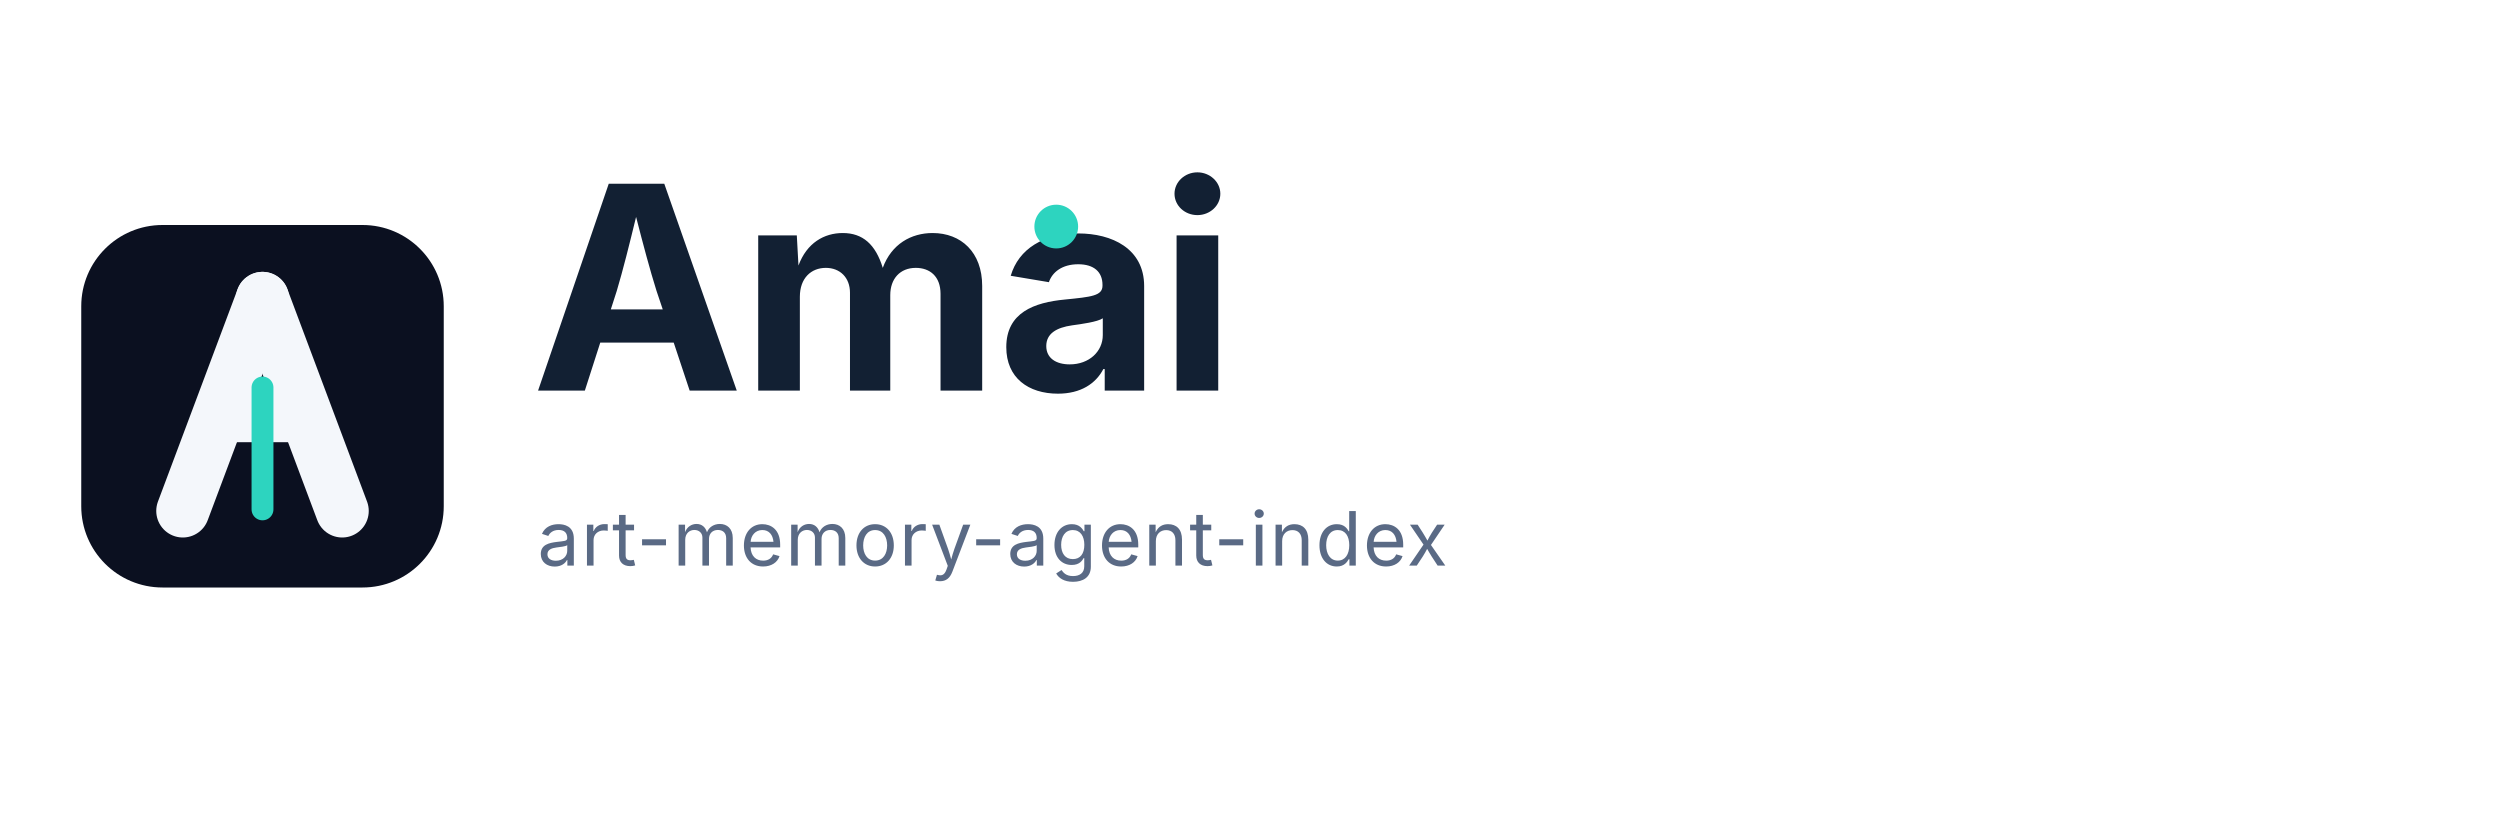
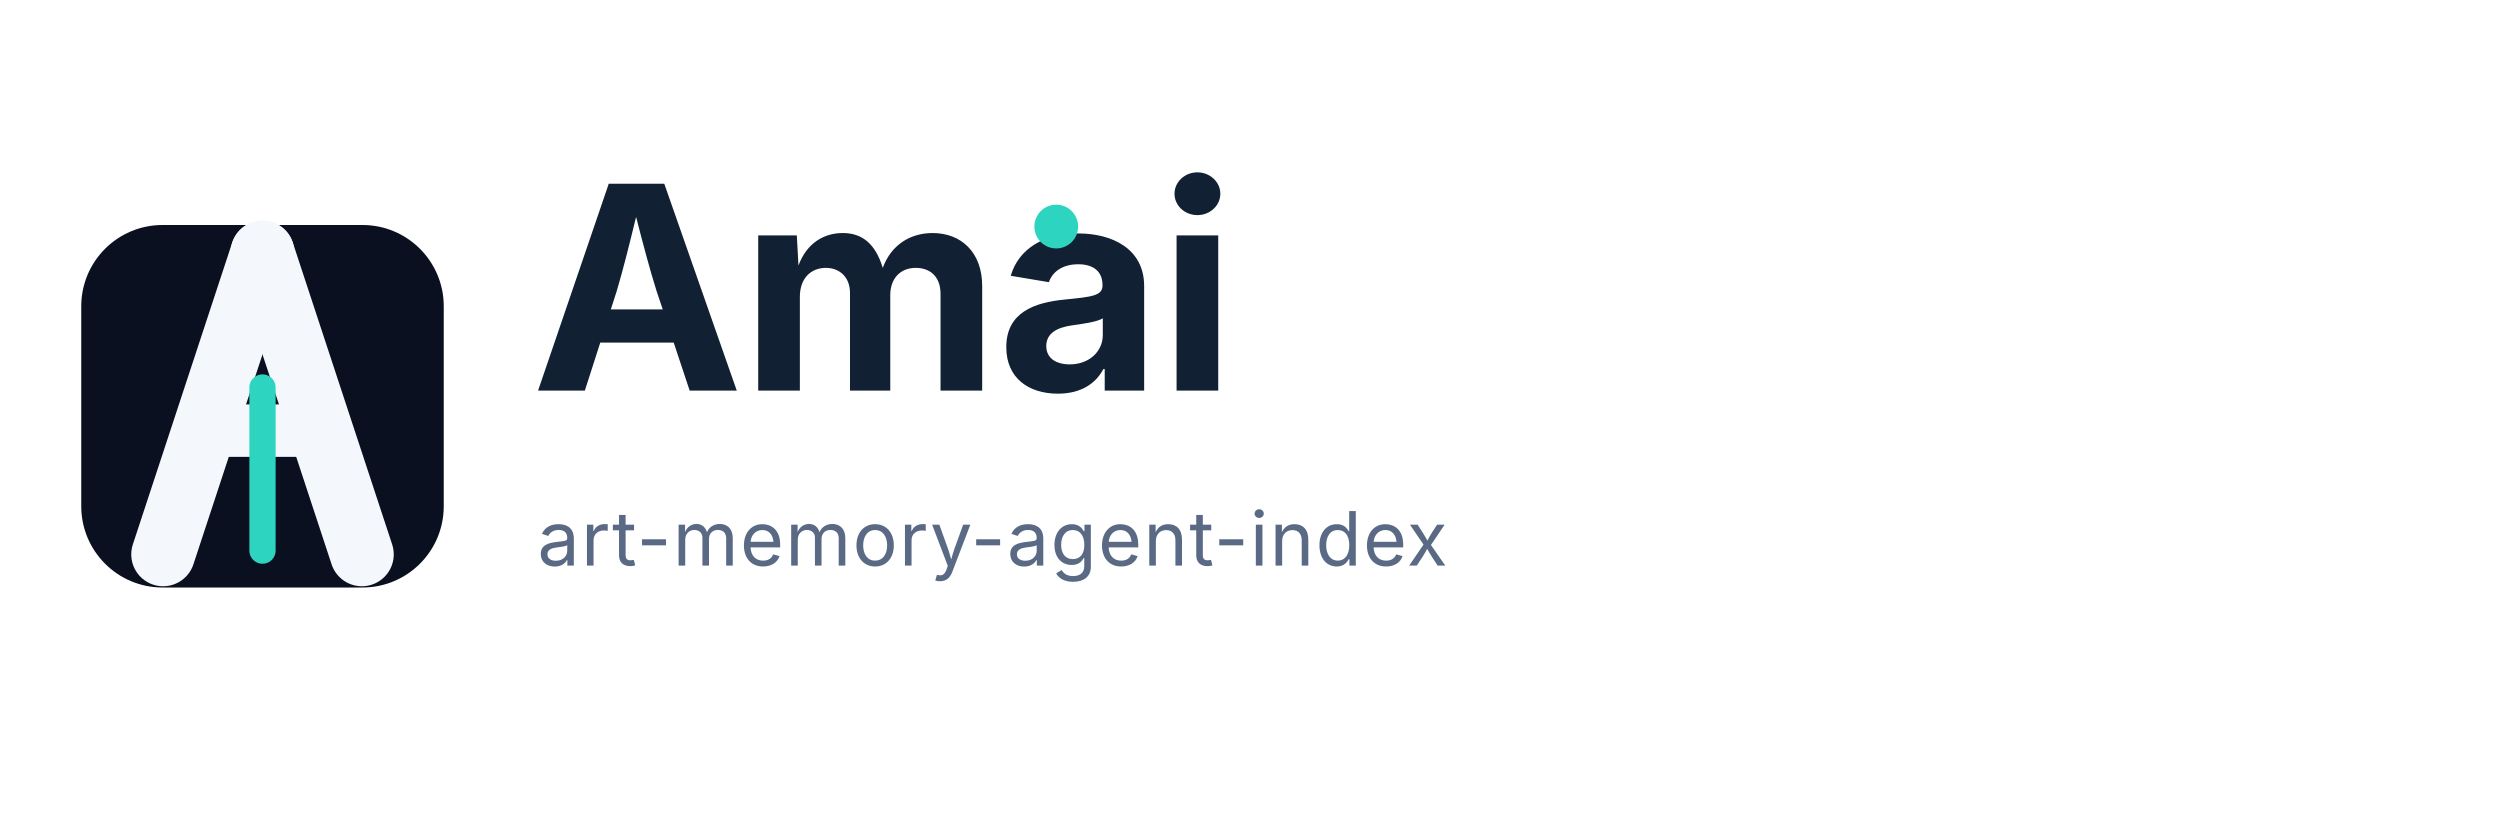
<svg xmlns="http://www.w3.org/2000/svg" width="1600" height="520" viewBox="0 0 1600 520">
  <g transform="translate(40 132)">
    <svg x="0" y="0" width="256" height="256" viewBox="0 0 512 512">
      <rect x="24" y="24" width="464" height="464" rx="104" fill="#0B1020" />
-       <line x1="154" y1="390" x2="256" y2="118" stroke="#F4F7FB" stroke-width="68" stroke-linecap="round" stroke-linejoin="round" />
-       <line x1="358" y1="390" x2="256" y2="118" stroke="#F4F7FB" stroke-width="68" stroke-linecap="round" stroke-linejoin="round" />
-       <line x1="202" y1="274" x2="310" y2="274" stroke="#F4F7FB" stroke-width="56" stroke-linecap="round" />
-       <line x1="256" y1="232" x2="256" y2="388" stroke="#2DD4BF" stroke-width="28" stroke-linecap="round" />
+       <g transform="translate(-51.2 -51.2) scale(1.2)">
+         <line x1="150" y1="414" x2="256" y2="92" stroke="#F4F7FB" stroke-width="68" stroke-linecap="round" stroke-linejoin="round" />
+         <line x1="362" y1="414" x2="256" y2="92" stroke="#F4F7FB" stroke-width="68" stroke-linecap="round" stroke-linejoin="round" />
+         <line x1="198" y1="282" x2="314" y2="282" stroke="#F4F7FB" stroke-width="56" stroke-linecap="round" />
+         <line x1="256" y1="236" x2="256" y2="410" stroke="#2DD4BF" stroke-width="28" stroke-linecap="round" />
+       </g>
    </svg>
  </g>
  <text x="340" y="250" font-family="Inter, Segoe UI, Arial, sans-serif" font-size="182" font-weight="700" fill="#122033" letter-spacing="-2">Amai</text>
  <circle cx="676" cy="145" r="14" fill="#2DD4BF" />
  <text x="344" y="362" font-family="Inter, Segoe UI, Arial, sans-serif" font-size="48" font-weight="400" fill="#5A6A85" letter-spacing="1">art-memory-agent-index</text>
</svg>
